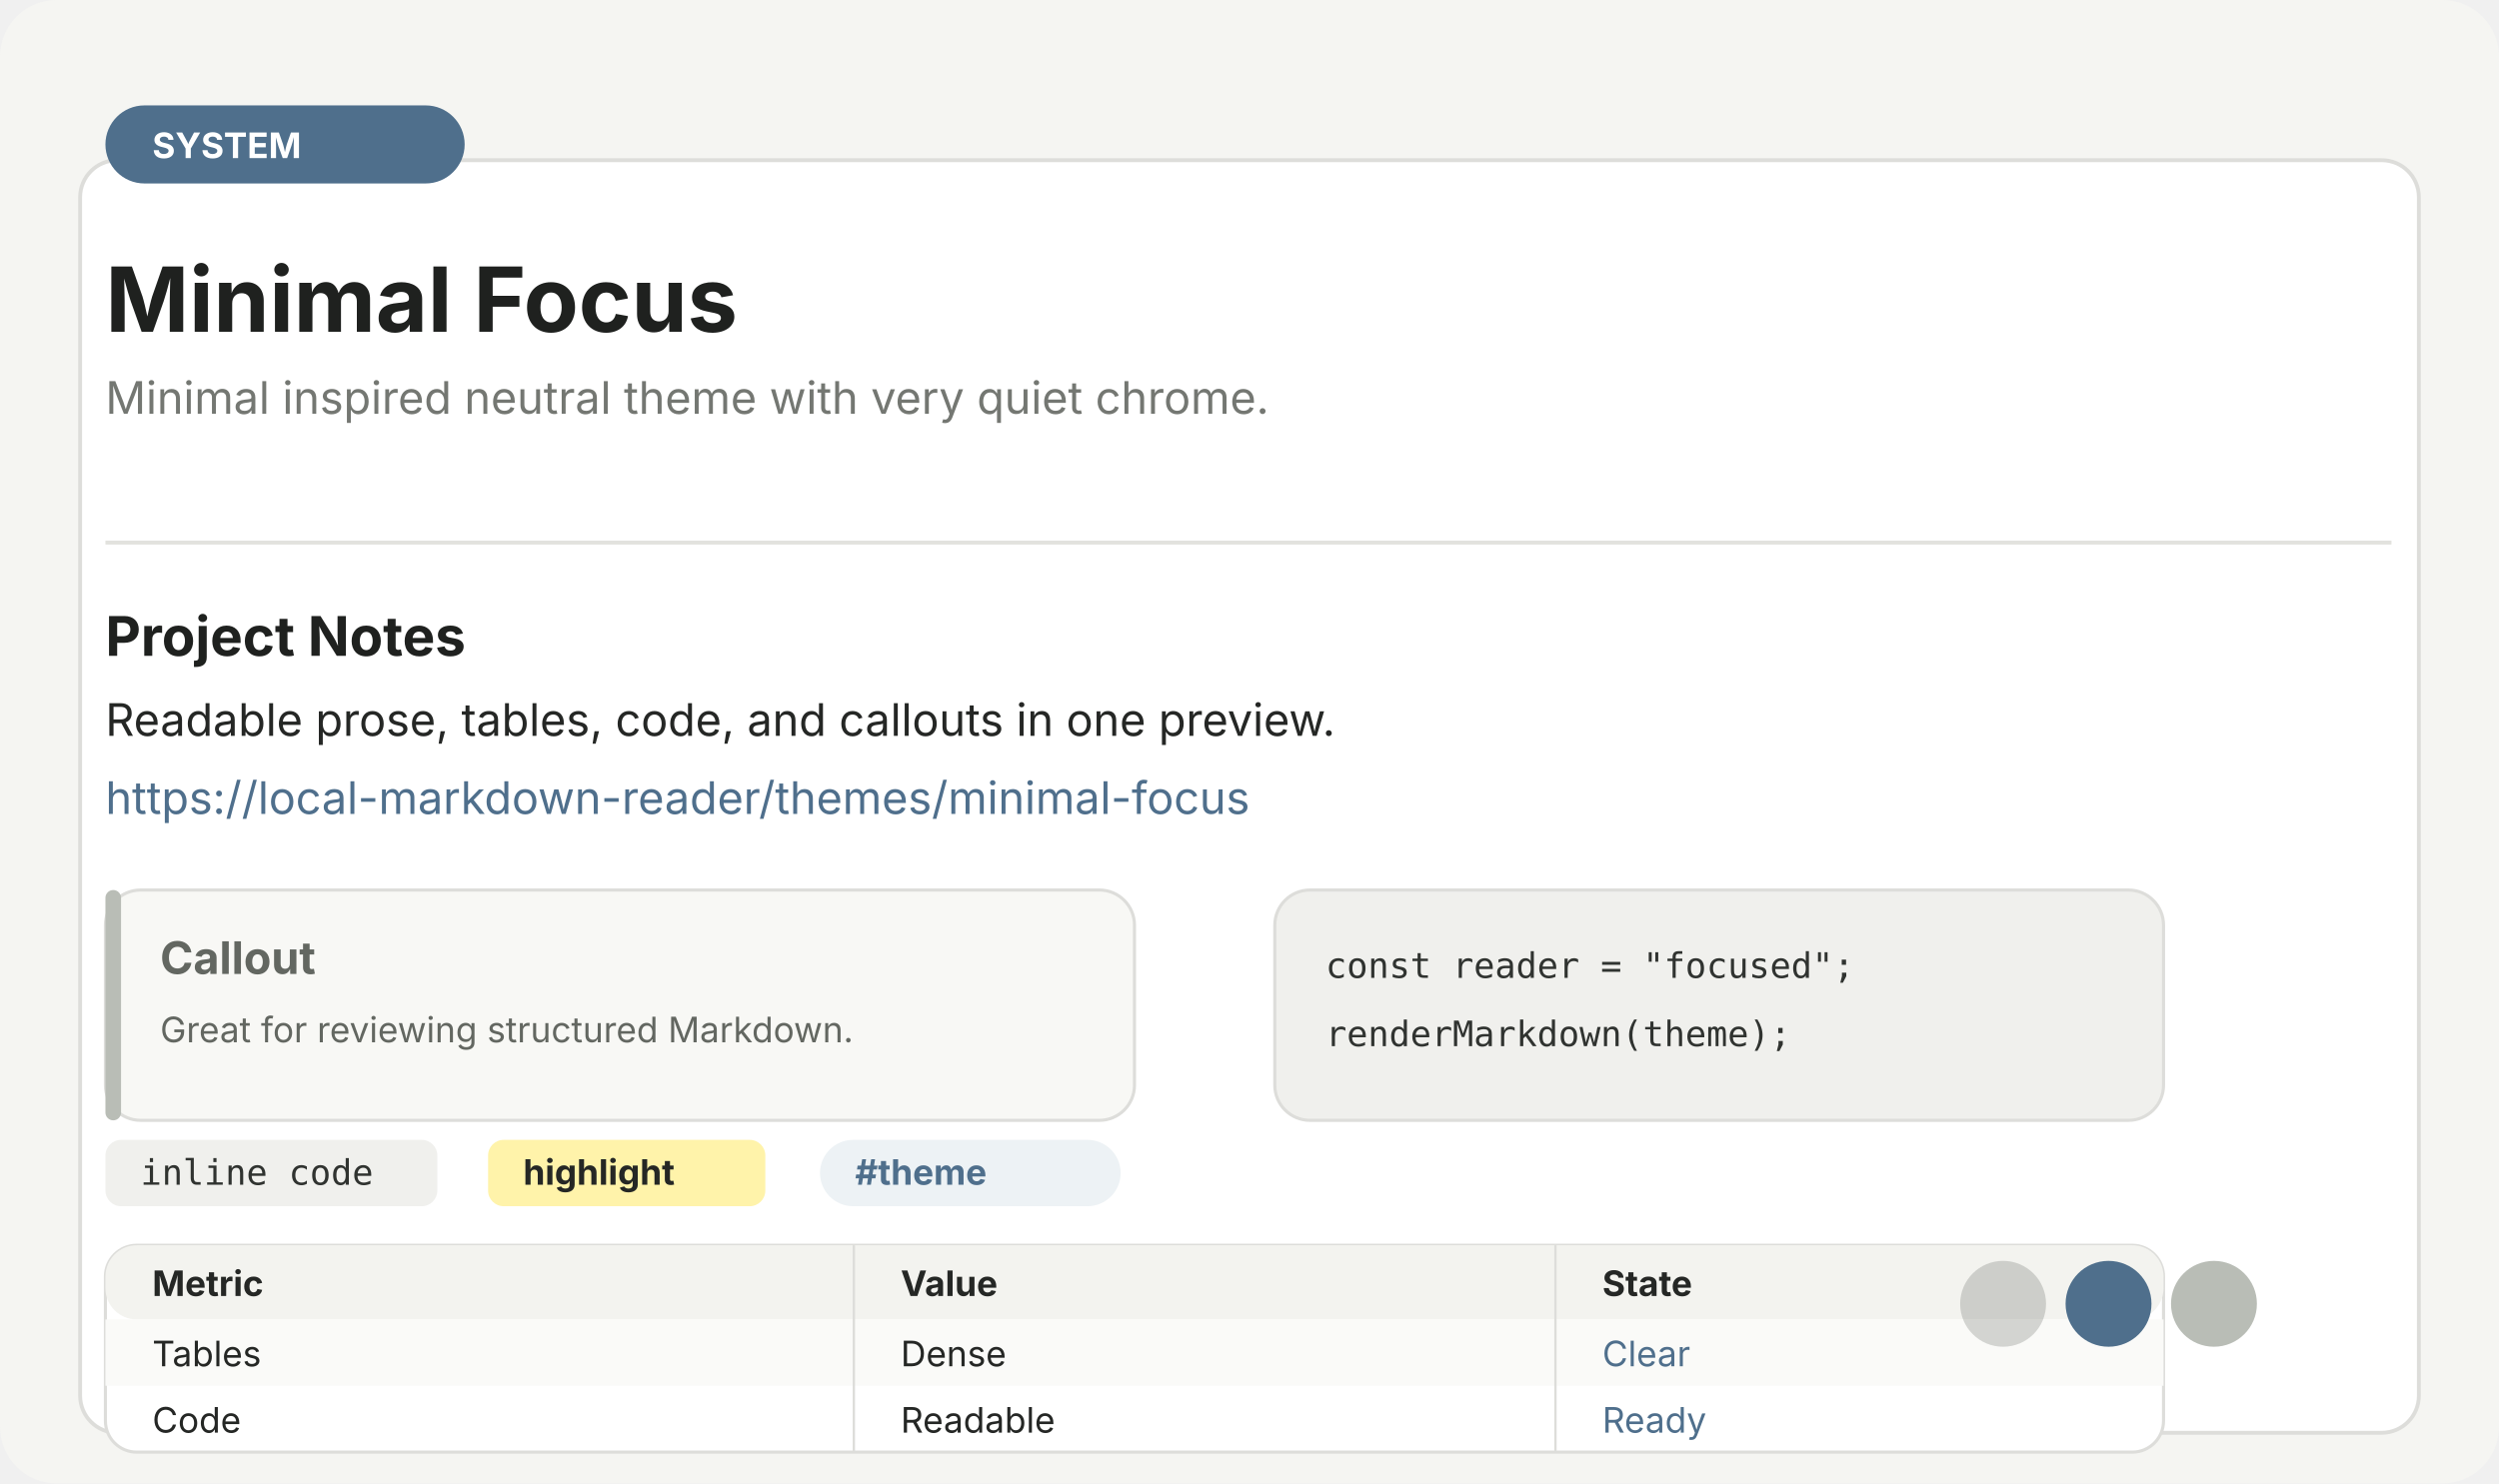
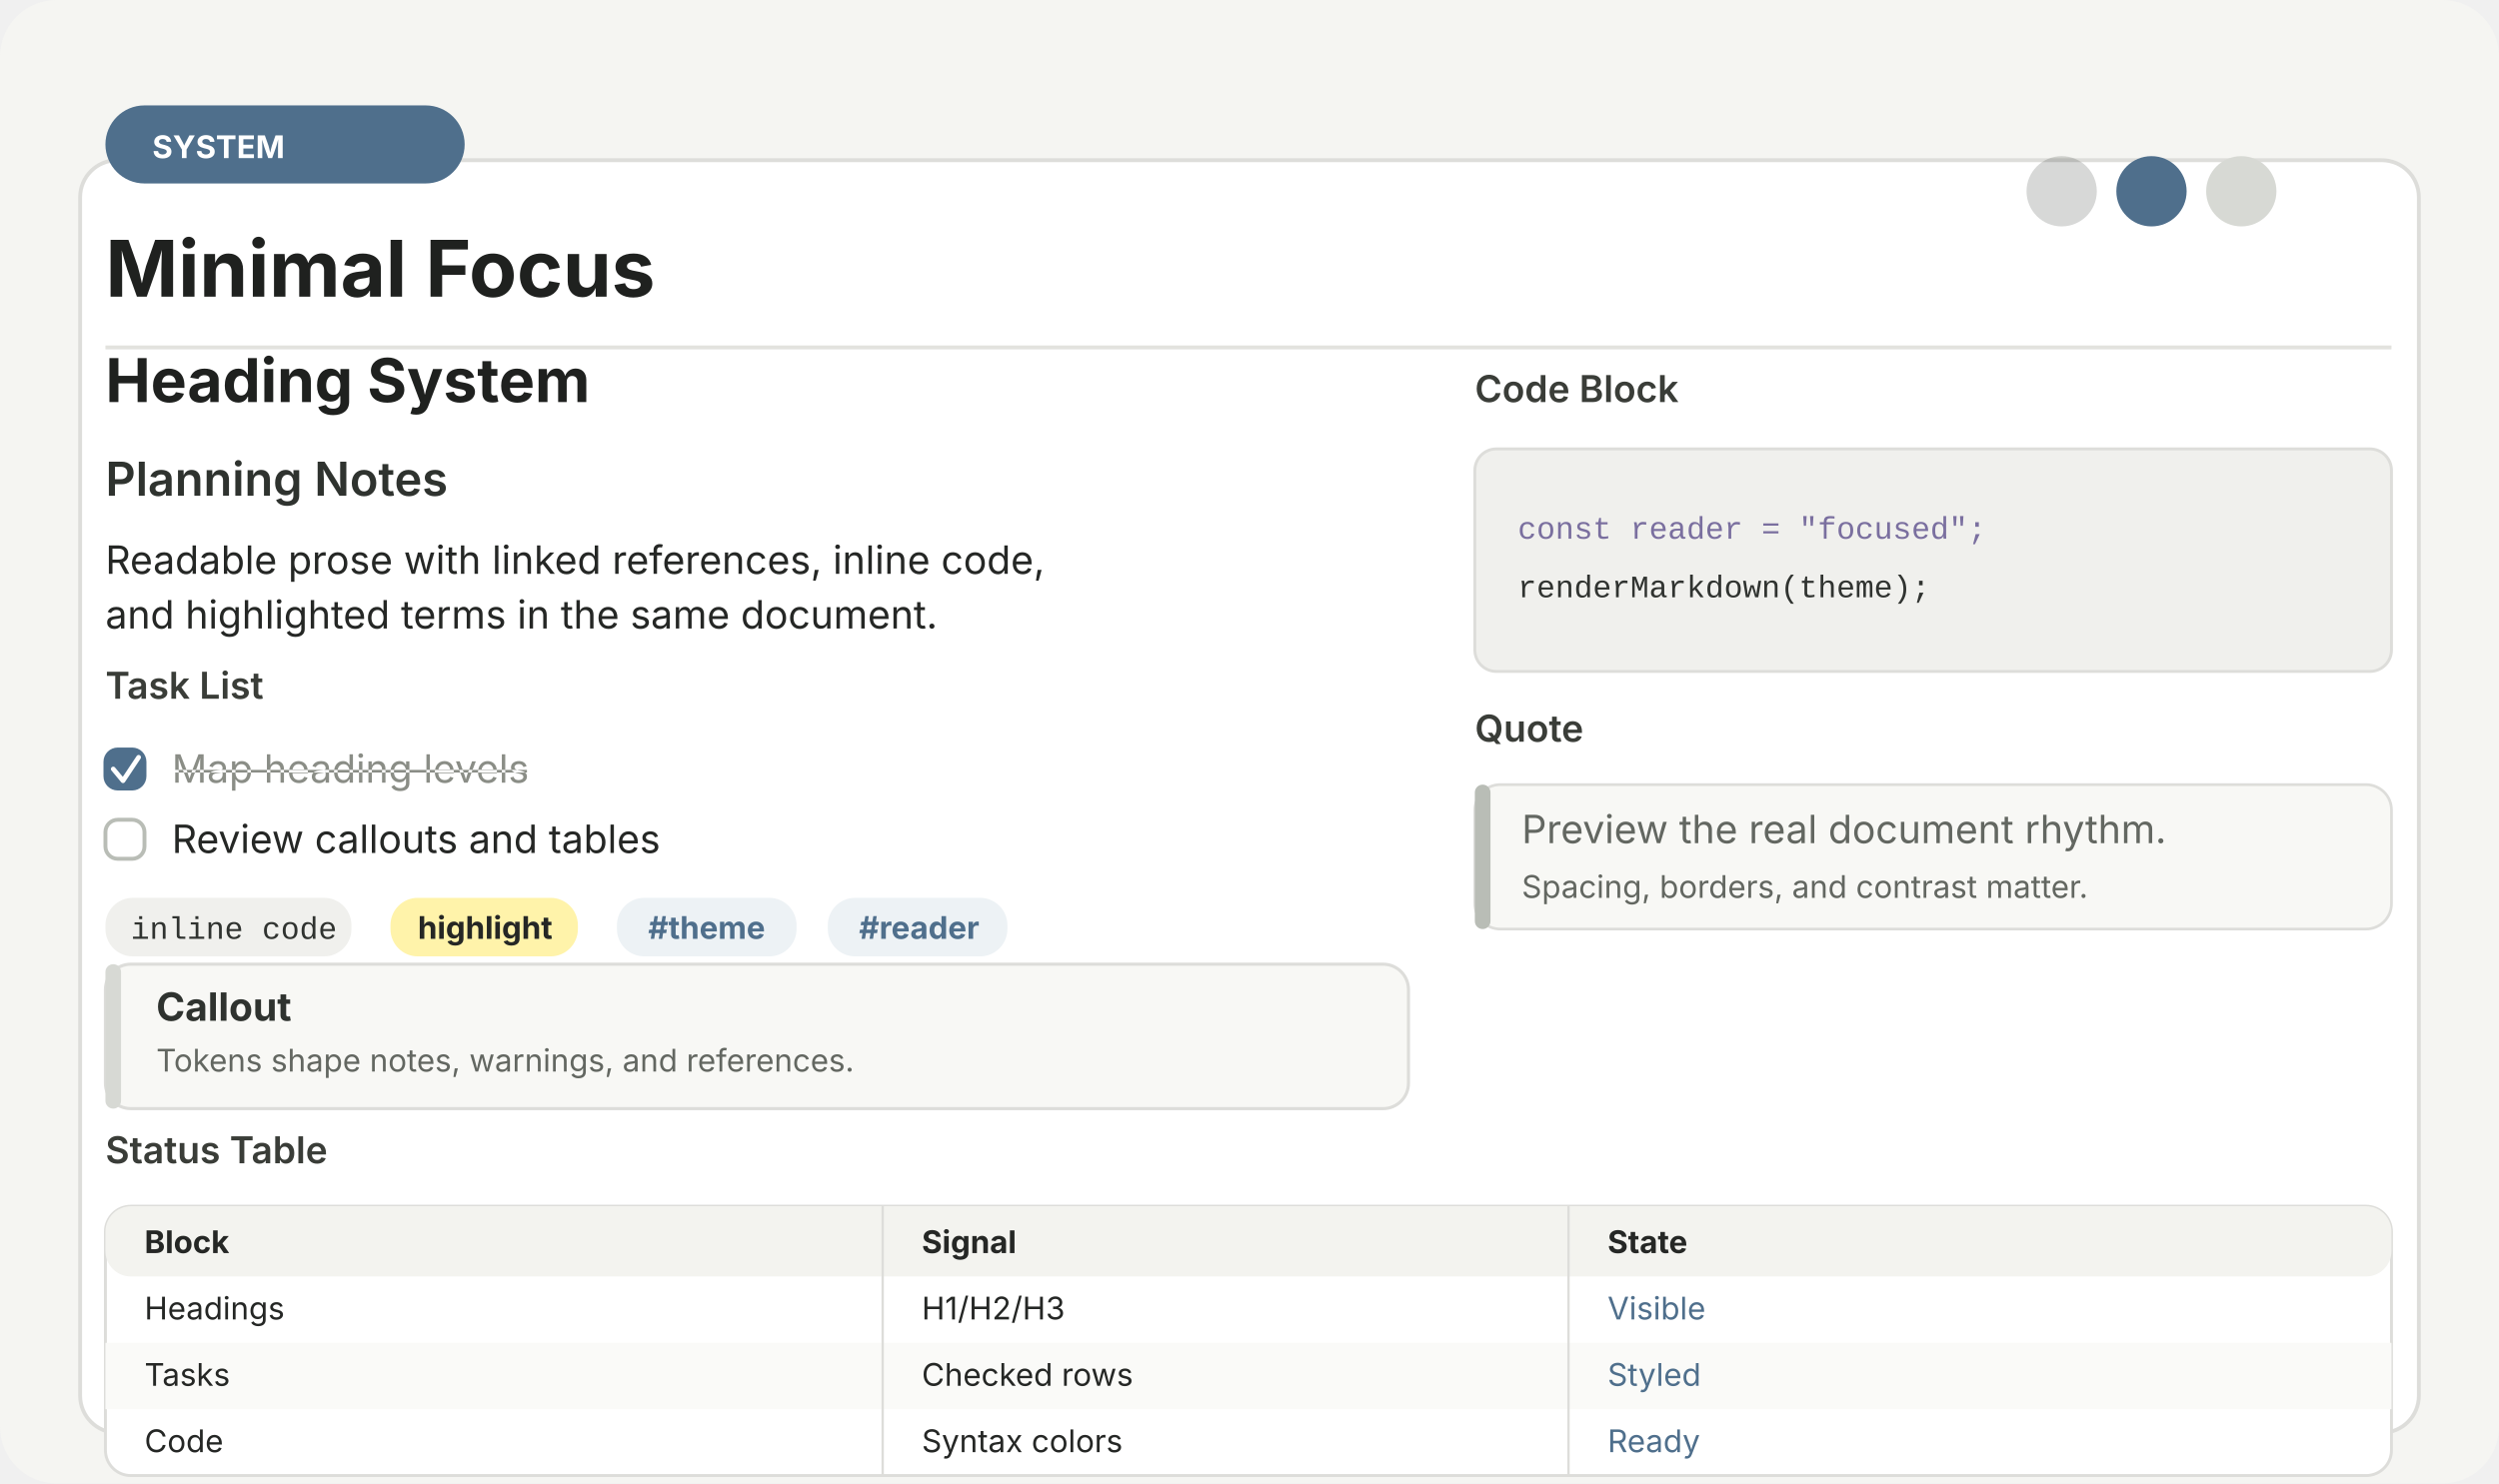
<svg xmlns="http://www.w3.org/2000/svg" width="1280" height="760" viewBox="0 0 1280 760" role="img">
  <g transform="translate(0 0)">
    <rect width="1280" height="760" rx="29" fill="#f5f5f2" />
    <rect x="41.04" y="82.08" width="1197.92" height="652" rx="19" fill="#ffffff" stroke="#ddddda" stroke-width="2" />
    <rect x="54" y="54" width="184" height="40" rx="20" fill="#4f6f8c" />
-     <text x="78" y="81" font-family="Inter, Arial, sans-serif" font-size="18" font-weight="700" fill="#ffffff">SYSTEM</text>
-     <text x="54" y="170" font-family="Inter, ui-sans-serif, system-ui, sans-serif" font-size="46" font-weight="750" fill="#1f211f">Minimal Focus</text>
-     <text x="54" y="212" font-family="Inter, Arial, sans-serif" font-size="23" fill="#747772">Minimal inspired neutral theme with very quiet chrome.</text>
-     <line x1="54" y1="278" x2="1224.92" y2="278" stroke="#e2e2de" stroke-width="2" />
-     <text x="54" y="336" font-family="Inter, ui-sans-serif, system-ui, sans-serif" font-size="28" font-weight="700" fill="#1f211f">Project Notes</text>
-     <text x="54" y="377" font-family="Inter, Arial, sans-serif" font-size="23" fill="#252725">Readable prose, tables, code, and callouts in one preview.</text>
-     <text x="54" y="417" font-family="Inter, Arial, sans-serif" font-size="23" fill="#4f6f8c">https://local-markdown-reader/themes/minimal-focus</text>
-     <g transform="translate(54 456)">
-       <rect width="527.085" height="118" rx="18" fill="#f8f8f5" stroke="#ddddda" stroke-width="1.6" />
-       <rect width="8" height="118" rx="4" fill="#b9bdb6" />
-       <text x="28" y="43" font-family="Inter, Arial, sans-serif" font-size="23" font-weight="650" fill="#636761">Callout</text>
-       <text x="28" y="78" font-family="Inter, Arial, sans-serif" font-size="18" fill="#636761">Great for reviewing structured Markdown.</text>
+     <text x="78" y="81" font-family="Inter, Arial, sans-serif" font-size="16" font-weight="700" fill="#ffffff">SYSTEM</text>
+     <text x="54" y="152" font-family="Inter, ui-sans-serif, system-ui, sans-serif" font-size="40" font-weight="750" fill="#1f211f">Minimal Focus</text>
+     <line x1="54" y1="178" x2="1224.92" y2="178" stroke="#e2e2de" stroke-width="2" />
+     <text x="54" y="206" font-family="Inter, ui-sans-serif, system-ui, sans-serif" font-size="31" font-weight="650" fill="#1f211f">Heading System</text>
+     <text x="54" y="254" font-family="Inter, ui-sans-serif, system-ui, sans-serif" font-size="24" font-weight="620" fill="#2f332f">Planning Notes</text>
+     <text x="54" y="294" font-family="Inter, ui-sans-serif, system-ui, -apple-system, BlinkMacSystemFont, &quot;Segoe UI&quot;, sans-serif" font-size="20" fill="#252725">Readable prose with linked references, inline code,</text>
+     <text x="54" y="322" font-family="Inter, ui-sans-serif, system-ui, -apple-system, BlinkMacSystemFont, &quot;Segoe UI&quot;, sans-serif" font-size="20" fill="#252725">and highlighted terms in the same document.</text>
+     <g transform="translate(54 358)">
+       <text x="0" y="0" font-family="Inter, ui-sans-serif, system-ui, sans-serif" font-size="19" font-weight="620" fill="#3a3d38">Task List</text>
+       <rect x="0" y="26" width="20" height="20" rx="6.3" fill="#4f6f8c" stroke="#4f6f8c" stroke-width="2" />
+       <path d="M4 36 L9 42 L17 30" fill="none" stroke="#ffffff" stroke-width="2.4" stroke-linecap="round" stroke-linejoin="round" />
+       <text x="34" y="43" font-family="Inter, ui-sans-serif, system-ui, -apple-system, BlinkMacSystemFont, &quot;Segoe UI&quot;, sans-serif" font-size="20" fill="#8a8d86" text-decoration="line-through">Map heading levels</text>
+       <rect x="0" y="62" width="20" height="20" rx="6.3" fill="#ffffff" stroke="#b9bdb6" stroke-width="2" />
+       <text x="34" y="79" font-family="Inter, ui-sans-serif, system-ui, -apple-system, BlinkMacSystemFont, &quot;Segoe UI&quot;, sans-serif" font-size="20" fill="#252725">Review callouts and tables</text>
    </g>
-     <g transform="translate(652.96 456)">
-       <rect width="455.21" height="118" rx="18" fill="#f0f0ed" stroke="#ddddda" stroke-width="1.6" />
-       <text x="26" y="45" font-family="SFMono-Regular, Consolas, monospace" font-size="18" fill="#303330">const reader = "focused";</text>
-       <text x="26" y="80" font-family="SFMono-Regular, Consolas, monospace" font-size="18" fill="#303330">renderMarkdown(theme);</text>
+     <g transform="translate(54 460)">
+       <rect width="126" height="30" rx="14" fill="#f0f0ed" />
+       <text x="13" y="21" font-family="&quot;SFMono-Regular&quot;, Consolas, &quot;Liberation Mono&quot;, Menlo, monospace" font-size="16" fill="#303330">inline code</text>
+       <rect x="146" width="96" height="30" rx="14" fill="#fff3aa" />
+       <text x="160" y="21" font-family="Inter, ui-sans-serif, system-ui, -apple-system, BlinkMacSystemFont, &quot;Segoe UI&quot;, sans-serif" font-size="16" font-weight="700" fill="#252725">highlight</text>
+       <rect x="262" width="92" height="30" rx="14" fill="#edf2f5" />
+       <text x="278" y="21" font-family="Inter, ui-sans-serif, system-ui, -apple-system, BlinkMacSystemFont, &quot;Segoe UI&quot;, sans-serif" font-size="16" font-weight="700" fill="#4f6f8c">#theme</text>
+       <rect x="370" width="92" height="30" rx="14" fill="#edf2f5" />
+       <text x="386" y="21" font-family="Inter, ui-sans-serif, system-ui, -apple-system, BlinkMacSystemFont, &quot;Segoe UI&quot;, sans-serif" font-size="16" font-weight="700" fill="#4f6f8c">#reader</text>
    </g>
-     <g transform="translate(54 584)">
-       <rect width="170" height="34" rx="8" fill="#f0f0ed" />
-       <text x="18" y="23" font-family="SFMono-Regular, Consolas, monospace" font-size="18" fill="#303330">inline code</text>
-       <rect x="196" width="142" height="34" rx="8" fill="#fff3aa" />
-       <text x="214" y="23" font-family="Inter, Arial, sans-serif" font-size="18" font-weight="700" fill="#252725">highlight</text>
-       <rect x="366" width="154" height="34" rx="17" fill="#edf2f5" />
-       <text x="384" y="23" font-family="Inter, Arial, sans-serif" font-size="18" font-weight="700" fill="#4f6f8c">#theme</text>
+     <g transform="translate(54 494)">
+       <rect width="667.424" height="74" rx="13" fill="#f8f8f5" stroke="#ddddda" stroke-width="1.6" />
+       <rect width="8" height="74" rx="4" fill="#d7d9d4" />
+       <text x="26" y="29" font-family="Inter, ui-sans-serif, system-ui, -apple-system, BlinkMacSystemFont, &quot;Segoe UI&quot;, sans-serif" font-size="20" font-weight="700" fill="#2f332f">Callout</text>
+       <text x="26" y="55" font-family="Inter, ui-sans-serif, system-ui, -apple-system, BlinkMacSystemFont, &quot;Segoe UI&quot;, sans-serif" font-size="16" fill="#636761">Tokens shape notes, warnings, and references.</text>
    </g>
-     <g transform="translate(54 638)">
-       <rect width="1054.17" height="106" rx="16" fill="#ffffff" stroke="#ddddda" stroke-width="1.6" />
-       <rect width="1054.17" height="38" rx="16" fill="#f3f3ef" />
-       <rect y="38" width="1054.17" height="34" fill="#fafaf8" />
-       <line x1="383.334" y1="0" x2="383.334" y2="106" stroke="#ddddda" stroke-width="1.2" />
-       <line x1="742.71" y1="0" x2="742.71" y2="106" stroke="#ddddda" stroke-width="1.2" />
-       <text x="24" y="26" font-family="Inter, Arial, sans-serif" font-size="18" font-weight="700" fill="#252725">Metric</text>
-       <text x="407.334" y="26" font-family="Inter, Arial, sans-serif" font-size="18" font-weight="700" fill="#252725">Value</text>
-       <text x="766.71" y="26" font-family="Inter, Arial, sans-serif" font-size="18" font-weight="700" fill="#252725">State</text>
-       <text x="24" y="62" font-family="Inter, Arial, sans-serif" font-size="18" fill="#252725">Tables</text>
-       <text x="407.334" y="62" font-family="Inter, Arial, sans-serif" font-size="18" fill="#252725">Dense</text>
-       <text x="766.71" y="62" font-family="Inter, Arial, sans-serif" font-size="18" fill="#4f6f8c">Clear</text>
-       <text x="24" y="96" font-family="Inter, Arial, sans-serif" font-size="18" fill="#252725">Code</text>
-       <text x="407.334" y="96" font-family="Inter, Arial, sans-serif" font-size="18" fill="#252725">Readable</text>
-       <text x="766.71" y="96" font-family="Inter, Arial, sans-serif" font-size="18" fill="#4f6f8c">Ready</text>
+     <g transform="translate(755.4244 206)">
+       <text x="0" y="0" font-family="Inter, ui-sans-serif, system-ui, sans-serif" font-size="19" font-weight="620" fill="#3a3d38">Code Block</text>
+       <rect x="0" y="24" width="469.496" height="114" rx="11" fill="#f0f0ed" stroke="#ddddda" stroke-width="1.5" />
+       <text x="22" y="70" font-family="&quot;SFMono-Regular&quot;, Consolas, &quot;Liberation Mono&quot;, Menlo, monospace" font-size="16" fill="#7a6f9f">const reader = "focused";</text>
+       <text x="22" y="100" font-family="&quot;SFMono-Regular&quot;, Consolas, &quot;Liberation Mono&quot;, Menlo, monospace" font-size="16" fill="#303330">renderMarkdown(theme);</text>
+       <text x="0" y="174" font-family="Inter, ui-sans-serif, system-ui, sans-serif" font-size="19" font-weight="620" fill="#3a3d38">Quote</text>
+       <rect x="0" y="196" width="469.496" height="74" rx="13" fill="#f8f8f5" stroke="#ddddda" stroke-width="1.4" />
+       <rect x="0" y="196" width="8" height="74" rx="4" fill="#b9bdb6" />
+       <text x="24" y="226" font-family="Inter, ui-sans-serif, system-ui, -apple-system, BlinkMacSystemFont, &quot;Segoe UI&quot;, sans-serif" font-size="20" fill="#636761">Preview the real document rhythm.</text>
+       <text x="24" y="254" font-family="Inter, ui-sans-serif, system-ui, -apple-system, BlinkMacSystemFont, &quot;Segoe UI&quot;, sans-serif" font-size="16" fill="#636761">Spacing, borders, and contrast matter.</text>
    </g>
-     <g transform="translate(1026 668) scale(1)">
-       <circle cx="0" cy="0" r="22" fill="#252725" fill-opacity="0.18" />
-       <circle cx="54" cy="0" r="22" fill="#4f6f8c" />
-       <circle cx="108" cy="0" r="22" fill="#b9bdb6" />
+     <g transform="translate(54 596)">
+       <text x="0" y="0" font-family="Inter, ui-sans-serif, system-ui, sans-serif" font-size="19" font-weight="620" fill="#3a3d38">Status Table</text>
+       <rect x="0" y="22" width="1170.92" height="138" rx="13" fill="#ffffff" stroke="#ddddda" stroke-width="1.5" />
+       <rect x="0" y="22" width="1170.92" height="36" rx="13" fill="#f3f3ef" />
+       <rect x="0" y="92" width="1170.92" height="34" fill="#fafaf8" />
+       <line x1="398.113" y1="22" x2="398.113" y2="160" stroke="#ddddda" stroke-width="1.2" />
+       <line x1="749.389" y1="22" x2="749.389" y2="160" stroke="#ddddda" stroke-width="1.2" />
+       <text x="20" y="46" font-family="Inter, ui-sans-serif, system-ui, -apple-system, BlinkMacSystemFont, &quot;Segoe UI&quot;, sans-serif" font-size="16" font-weight="700" fill="#252725">Block</text>
+       <text x="418.113" y="46" font-family="Inter, ui-sans-serif, system-ui, -apple-system, BlinkMacSystemFont, &quot;Segoe UI&quot;, sans-serif" font-size="16" font-weight="700" fill="#252725">Signal</text>
+       <text x="769.389" y="46" font-family="Inter, ui-sans-serif, system-ui, -apple-system, BlinkMacSystemFont, &quot;Segoe UI&quot;, sans-serif" font-size="16" font-weight="700" fill="#252725">State</text>
+       <text x="20" y="80" font-family="Inter, ui-sans-serif, system-ui, -apple-system, BlinkMacSystemFont, &quot;Segoe UI&quot;, sans-serif" font-size="16" fill="#252725">Headings</text>
+       <text x="418.113" y="80" font-family="Inter, ui-sans-serif, system-ui, -apple-system, BlinkMacSystemFont, &quot;Segoe UI&quot;, sans-serif" font-size="16" fill="#252725">H1/H2/H3</text>
+       <text x="769.389" y="80" font-family="Inter, ui-sans-serif, system-ui, -apple-system, BlinkMacSystemFont, &quot;Segoe UI&quot;, sans-serif" font-size="16" fill="#4f6f8c">Visible</text>
+       <text x="20" y="114" font-family="Inter, ui-sans-serif, system-ui, -apple-system, BlinkMacSystemFont, &quot;Segoe UI&quot;, sans-serif" font-size="16" fill="#252725">Tasks</text>
+       <text x="418.113" y="114" font-family="Inter, ui-sans-serif, system-ui, -apple-system, BlinkMacSystemFont, &quot;Segoe UI&quot;, sans-serif" font-size="16" fill="#252725">Checked rows</text>
+       <text x="769.389" y="114" font-family="Inter, ui-sans-serif, system-ui, -apple-system, BlinkMacSystemFont, &quot;Segoe UI&quot;, sans-serif" font-size="16" fill="#4f6f8c">Styled</text>
+       <text x="20" y="148" font-family="Inter, ui-sans-serif, system-ui, -apple-system, BlinkMacSystemFont, &quot;Segoe UI&quot;, sans-serif" font-size="16" fill="#252725">Code</text>
+       <text x="418.113" y="148" font-family="Inter, ui-sans-serif, system-ui, -apple-system, BlinkMacSystemFont, &quot;Segoe UI&quot;, sans-serif" font-size="16" fill="#252725">Syntax colors</text>
+       <text x="769.389" y="148" font-family="Inter, ui-sans-serif, system-ui, -apple-system, BlinkMacSystemFont, &quot;Segoe UI&quot;, sans-serif" font-size="16" fill="#4f6f8c">Ready</text>
+     </g>
+     <g transform="translate(1056 98)">
+       <circle cx="0" cy="0" r="18" fill="#252725" fill-opacity="0.18" />
+       <circle cx="46" cy="0" r="18" fill="#4f6f8c" />
+       <circle cx="92" cy="0" r="18" fill="#d7d9d4" />
    </g>
  </g>
</svg>
